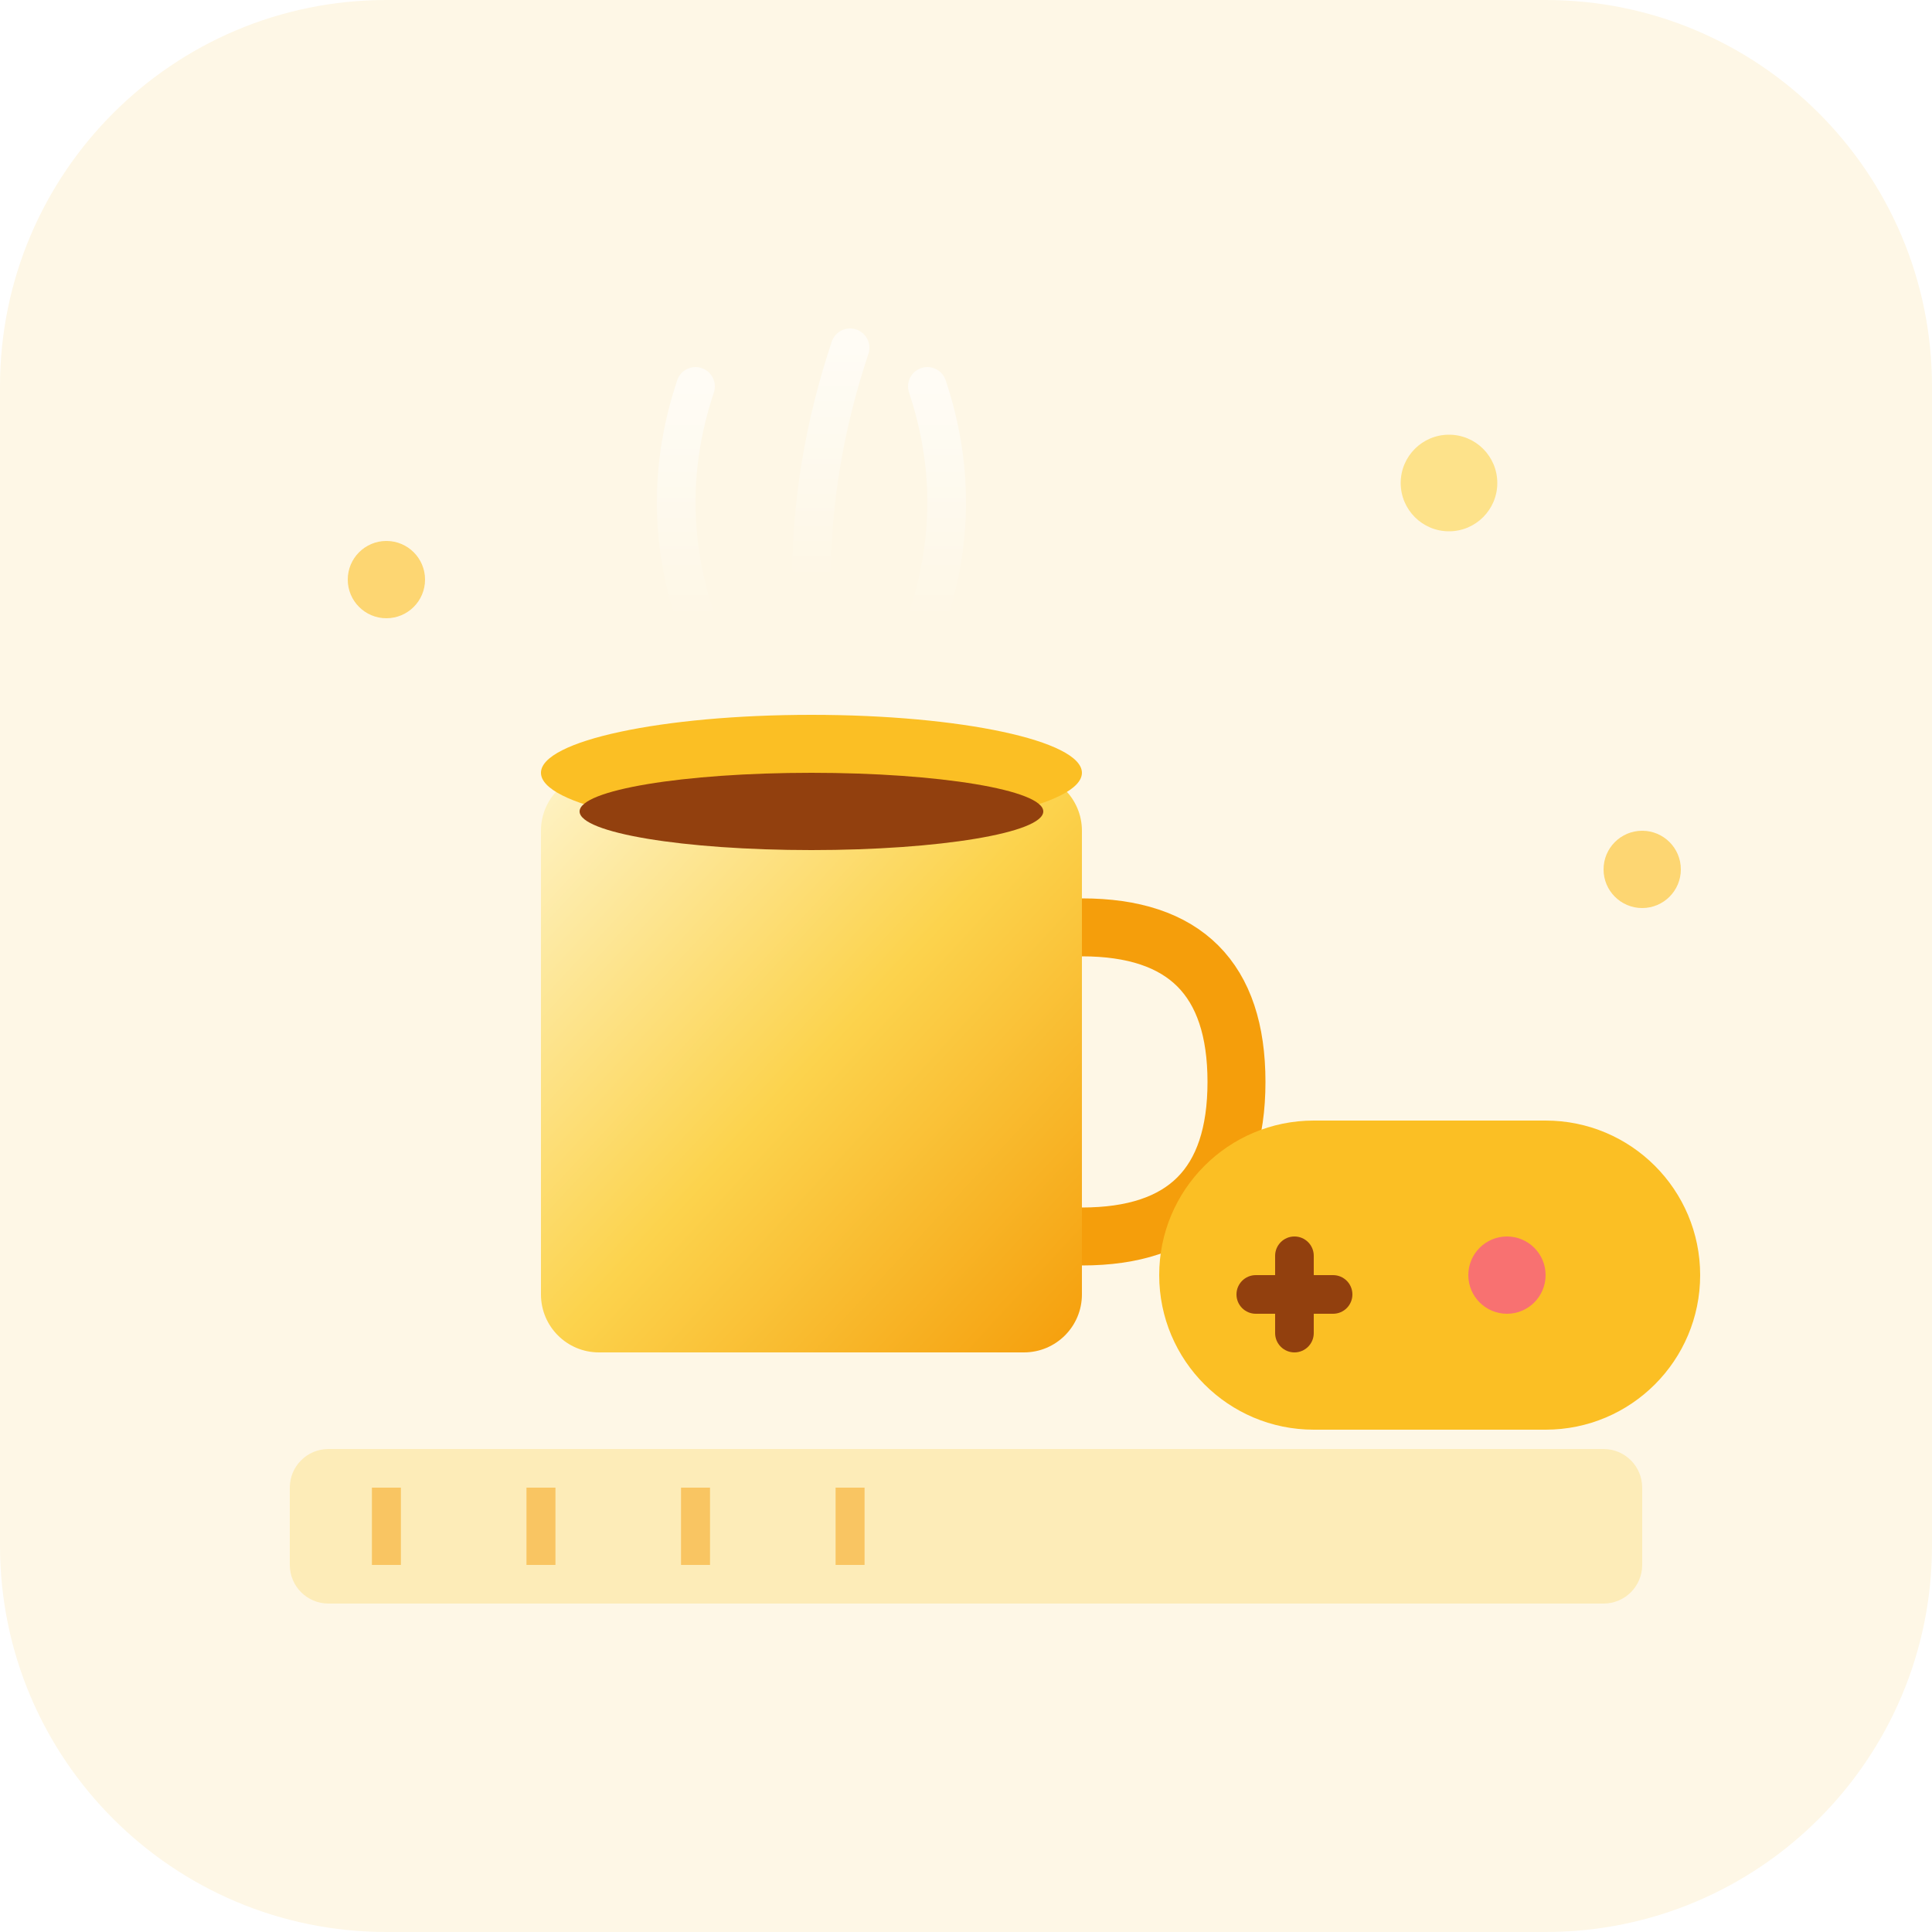
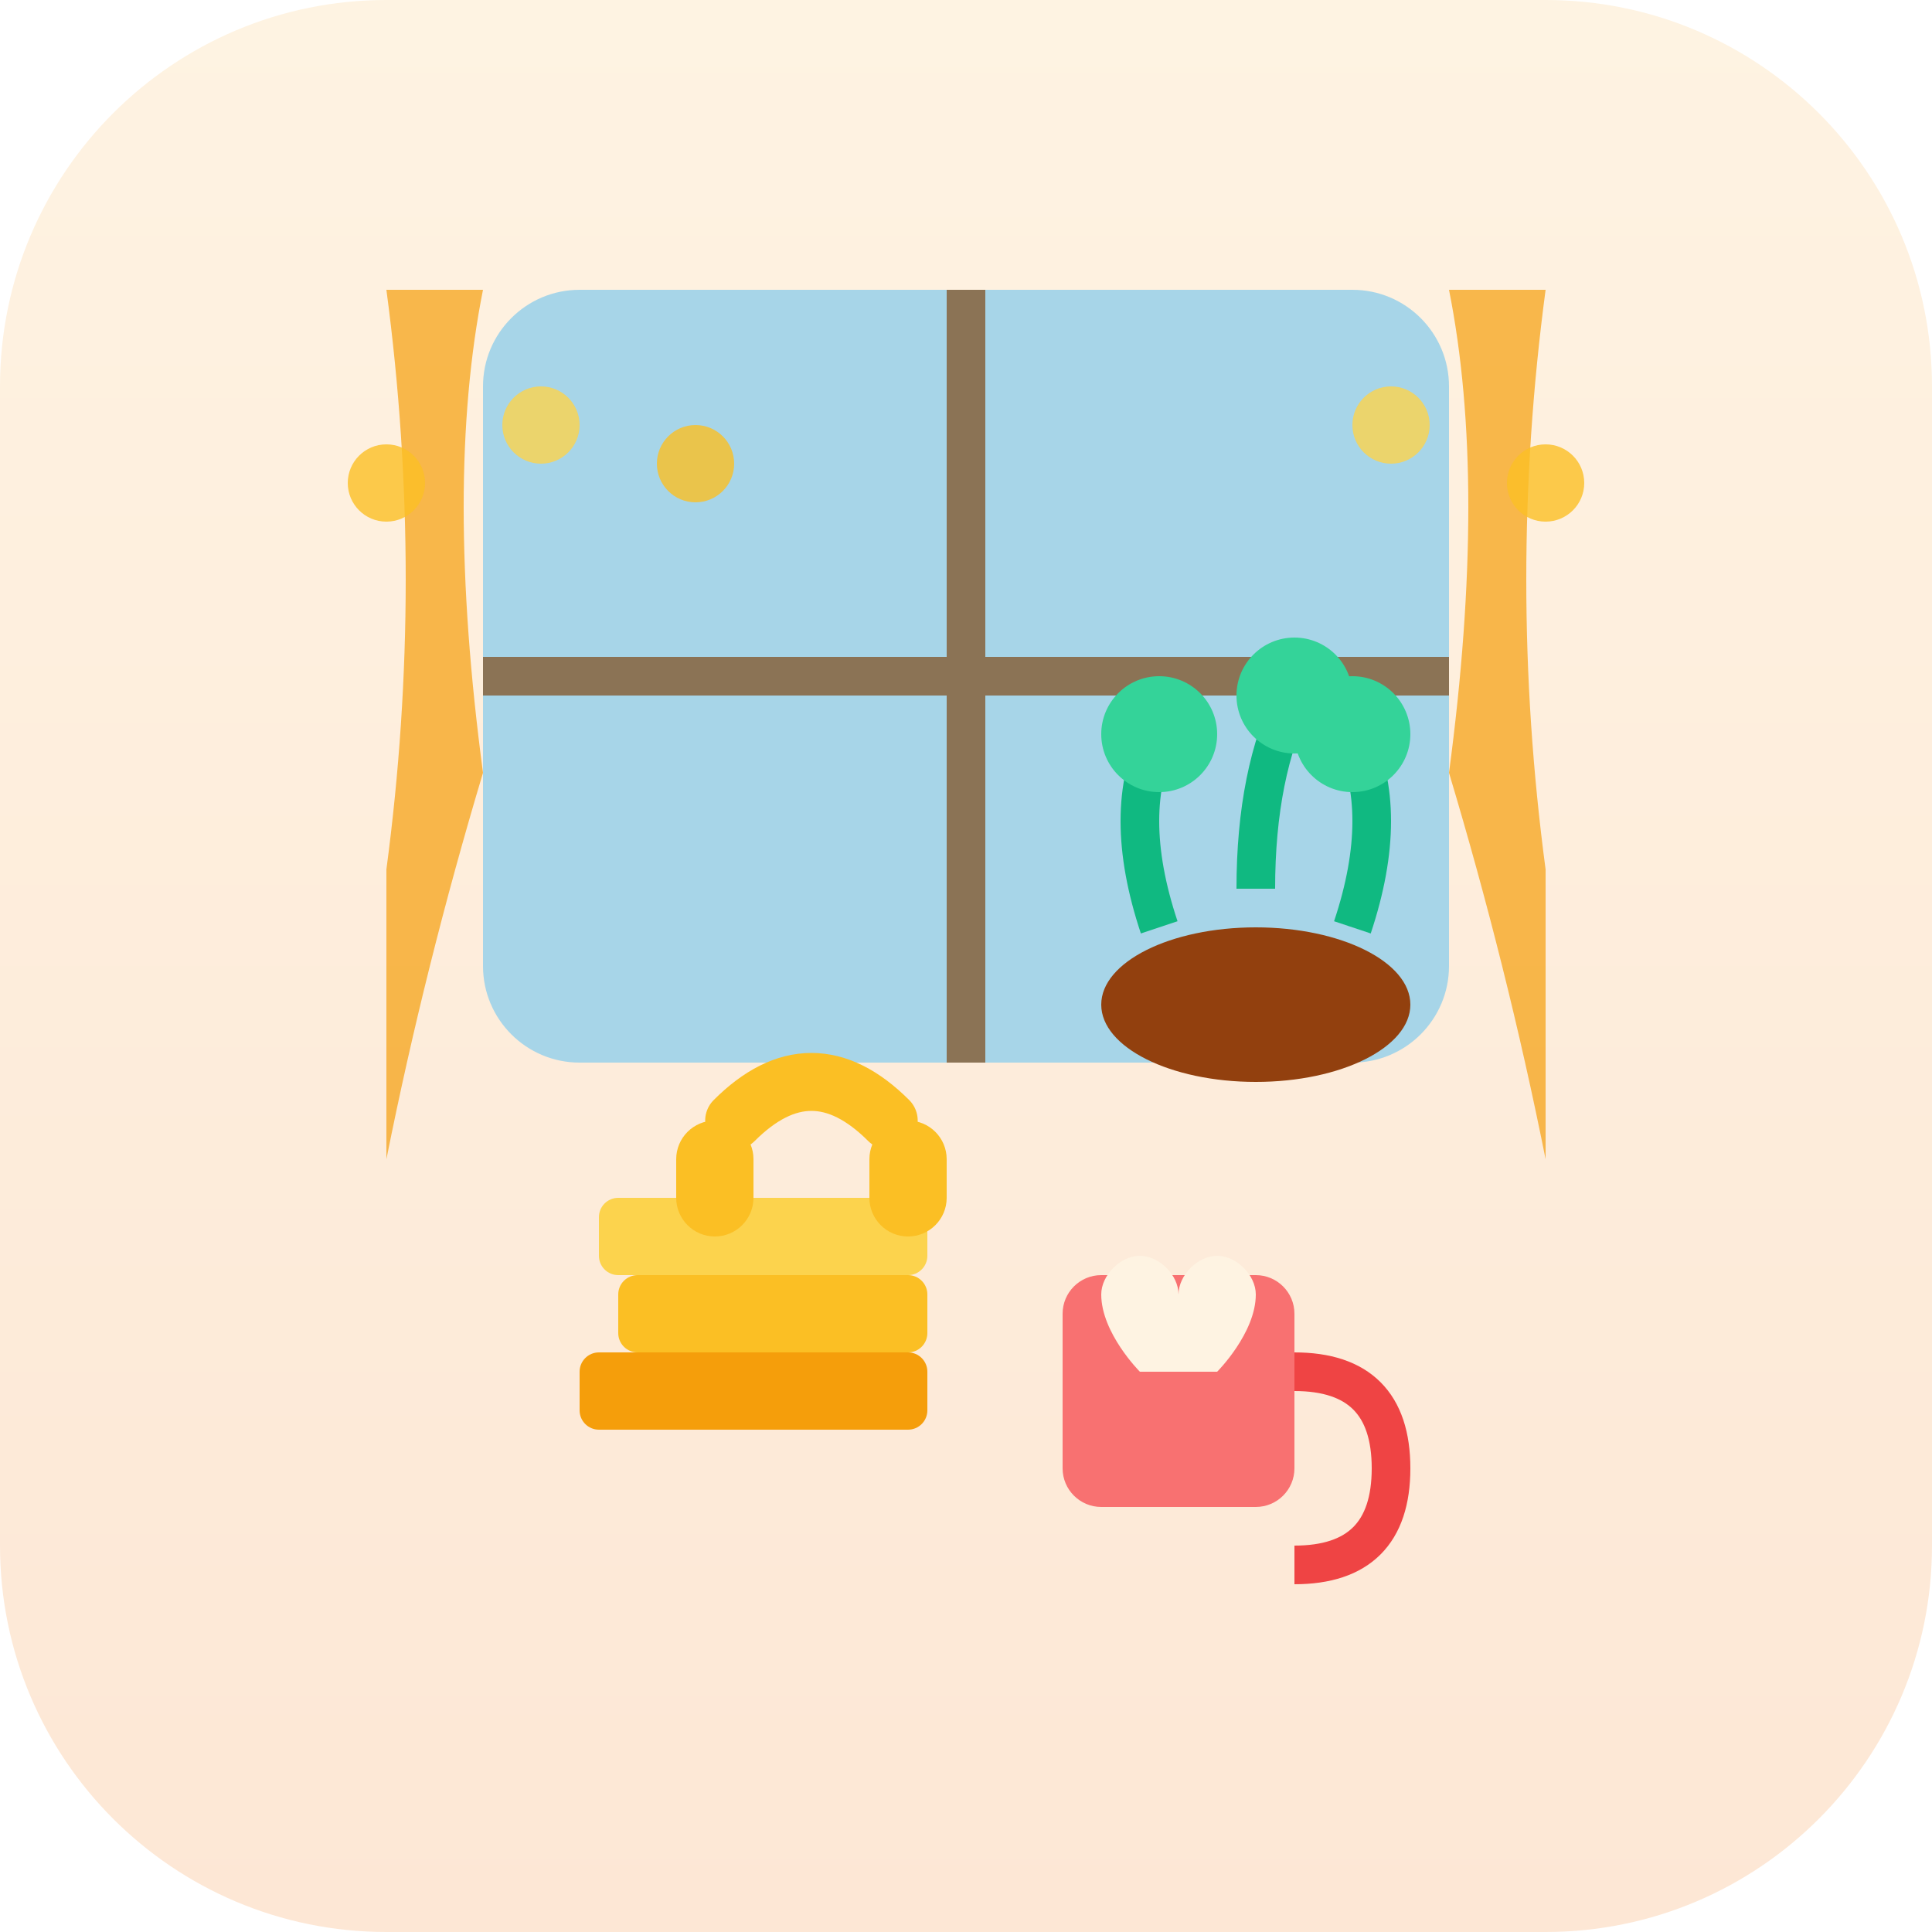
<svg xmlns="http://www.w3.org/2000/svg" viewBox="0 0 100 100">
  <defs>
-     <linearGradient id="cozyGrad1" x1="0%" y1="0%" x2="100%" y2="100%">
-       <stop offset="0%" style="stop-color:#fef3c7;stop-opacity:1" />
-       <stop offset="50%" style="stop-color:#fcd34d;stop-opacity:1" />
-       <stop offset="100%" style="stop-color:#f59e0b;stop-opacity:1" />
-     </linearGradient>
-     <linearGradient id="steamGrad" x1="0%" y1="100%" x2="0%" y2="0%">
-       <stop offset="0%" style="stop-color:#ffffff;stop-opacity:0" />
-       <stop offset="100%" style="stop-color:#ffffff;stop-opacity:0.6" />
+     <linearGradient id="cozyBg" x1="0%" y1="0%" x2="0%" y2="100%">
+       <stop offset="0%" style="stop-color:#fef3e2;stop-opacity:1" />
+       <stop offset="100%" style="stop-color:#fde7d5;stop-opacity:1" />
    </linearGradient>
  </defs>
-   <rect width="100" height="100" fill="#fef7e6" rx="20" />
-   <rect x="28" y="40" width="28" height="30" rx="3" fill="url(#cozyGrad1)" />
-   <ellipse cx="42" cy="40" rx="14" ry="3" fill="#fbbf24" />
-   <path d="M 56 48 Q 64 48 64 56 Q 64 64 56 64" stroke="#f59e0b" stroke-width="3" fill="none" />
-   <ellipse cx="42" cy="42" rx="12" ry="2" fill="#92400e" />
-   <path d="M 36 32 Q 34 26 36 20" stroke="url(#steamGrad)" stroke-width="2" fill="none" stroke-linecap="round" />
-   <path d="M 42 30 Q 42 24 44 18" stroke="url(#steamGrad)" stroke-width="2" fill="none" stroke-linecap="round" />
-   <path d="M 48 32 Q 50 26 48 20" stroke="url(#steamGrad)" stroke-width="2" fill="none" stroke-linecap="round" />
-   <rect x="60" y="58" width="28" height="16" rx="8" fill="#fbbf24" />
-   <rect x="66" y="64" width="2" height="6" rx="1" fill="#92400e" />
-   <rect x="64" y="66" width="6" height="2" rx="1" fill="#92400e" />
-   <circle cx="78" cy="66" r="2" fill="#f87171" />
-   <circle cx="82" cy="66" r="2" fill="#fbbf24" />
-   <rect x="15" y="75" width="70" height="8" rx="2" fill="#fcd34d" opacity="0.3" />
-   <line x1="20" y1="77" x2="20" y2="81" stroke="#f59e0b" stroke-width="1.5" opacity="0.5" />
-   <line x1="28" y1="77" x2="28" y2="81" stroke="#f59e0b" stroke-width="1.5" opacity="0.5" />
-   <line x1="36" y1="77" x2="36" y2="81" stroke="#f59e0b" stroke-width="1.5" opacity="0.5" />
-   <line x1="44" y1="77" x2="44" y2="81" stroke="#f59e0b" stroke-width="1.5" opacity="0.5" />
-   <circle cx="20" cy="30" r="2" fill="#fbbf24" opacity="0.6" />
-   <circle cx="75" cy="25" r="2.5" fill="#fcd34d" opacity="0.6" />
-   <circle cx="85" cy="45" r="2" fill="#fbbf24" opacity="0.6" />
+   <rect width="100" height="100" fill="url(#cozyBg)" rx="20" />
+   <rect x="25" y="15" width="50" height="40" rx="5" fill="#a7d5e8" />
+   <line x1="50" y1="15" x2="50" y2="55" stroke="#8b7355" stroke-width="2" />
+   <line x1="25" y1="35" x2="75" y2="35" stroke="#8b7355" stroke-width="2" />
+   <path d="M 20 15 Q 22 30 20 45 L 20 60 Q 22 50 25 40 Q 23 25 25 15 Z" fill="#f59e0b" opacity="0.7" />
+   <path d="M 80 15 Q 78 30 80 45 L 80 60 Q 78 50 75 40 Q 77 25 75 15 Z" fill="#f59e0b" opacity="0.7" />
+   <ellipse cx="65" cy="52" rx="8" ry="4" fill="#92400e" />
+   <path d="M 60 48 Q 58 42 60 38" stroke="#10b981" stroke-width="2" fill="none" />
+   <path d="M 65 46 Q 65 40 67 36" stroke="#10b981" stroke-width="2" fill="none" />
+   <path d="M 70 48 Q 72 42 70 38" stroke="#10b981" stroke-width="2" fill="none" />
+   <circle cx="60" cy="38" r="3" fill="#34d399" />
+   <circle cx="67" cy="36" r="3" fill="#34d399" />
+   <circle cx="70" cy="38" r="3" fill="#34d399" />
+   <rect x="30" y="70" width="18" height="4" rx="1" fill="#f59e0b" />
+   <rect x="32" y="66" width="16" height="4" rx="1" fill="#fbbf24" />
+   <rect x="31" y="62" width="17" height="4" rx="1" fill="#fcd34d" />
+   <path d="M 38 58 Q 42 54 46 58" stroke="#fbbf24" stroke-width="3" fill="none" stroke-linecap="round" />
+   <rect x="35" y="58" width="4" height="6" rx="2" fill="#fbbf24" />
+   <rect x="45" y="58" width="4" height="6" rx="2" fill="#fbbf24" />
+   <rect x="55" y="66" width="12" height="12" rx="2" fill="#f87171" />
+   <path d="M 67 71 Q 72 71 72 76 Q 72 81 67 81" stroke="#ef4444" stroke-width="2" fill="none" />
+   <path d="M 59 71 C 59 71 57 69 57 67 C 57 66 58 65 59 65 C 60 65 61 66 61 67 C 61 66 62 65 63 65 C 64 65 65 66 65 67 C 65 69 63 71 63 71 Z" fill="#fef3e2" />
+   <circle cx="20" cy="25" r="2" fill="#fbbf24" opacity="0.8" />
+   <circle cx="28" cy="22" r="2" fill="#fcd34d" opacity="0.8" />
+   <circle cx="36" cy="24" r="2" fill="#fbbf24" opacity="0.8" />
+   <circle cx="80" cy="25" r="2" fill="#fbbf24" opacity="0.8" />
+   <circle cx="72" cy="22" r="2" fill="#fcd34d" opacity="0.8" />
</svg>
